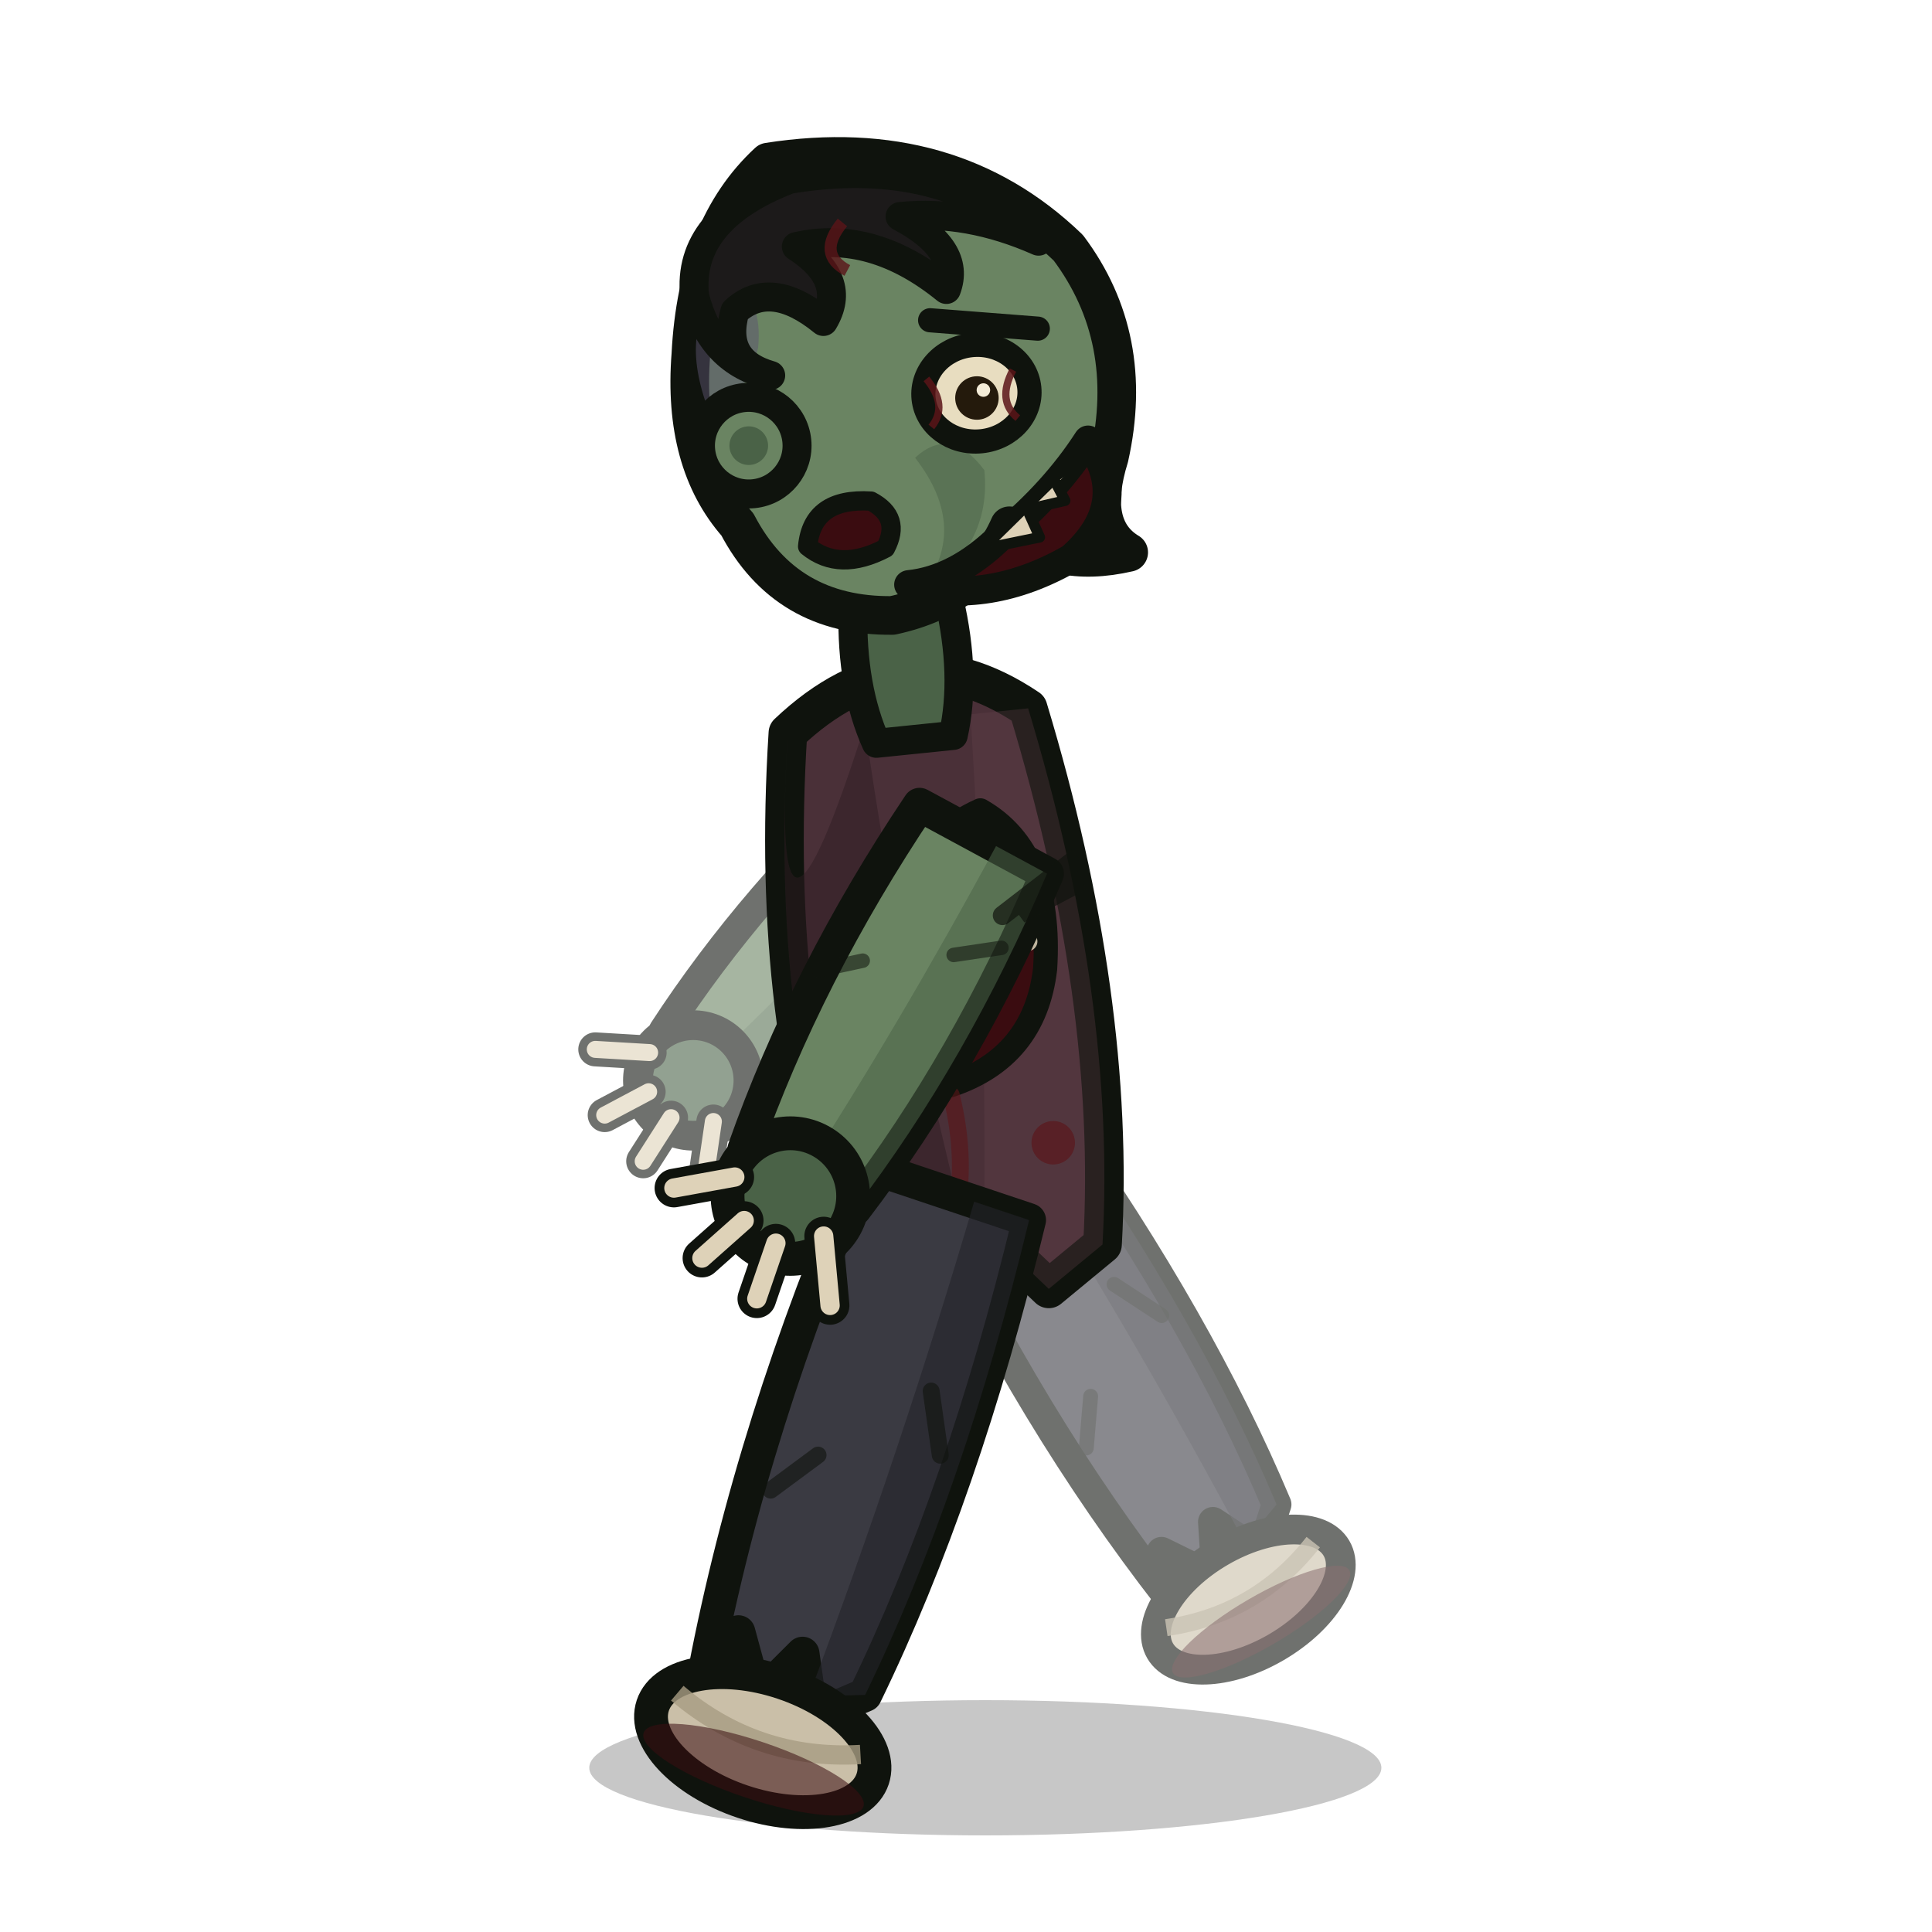
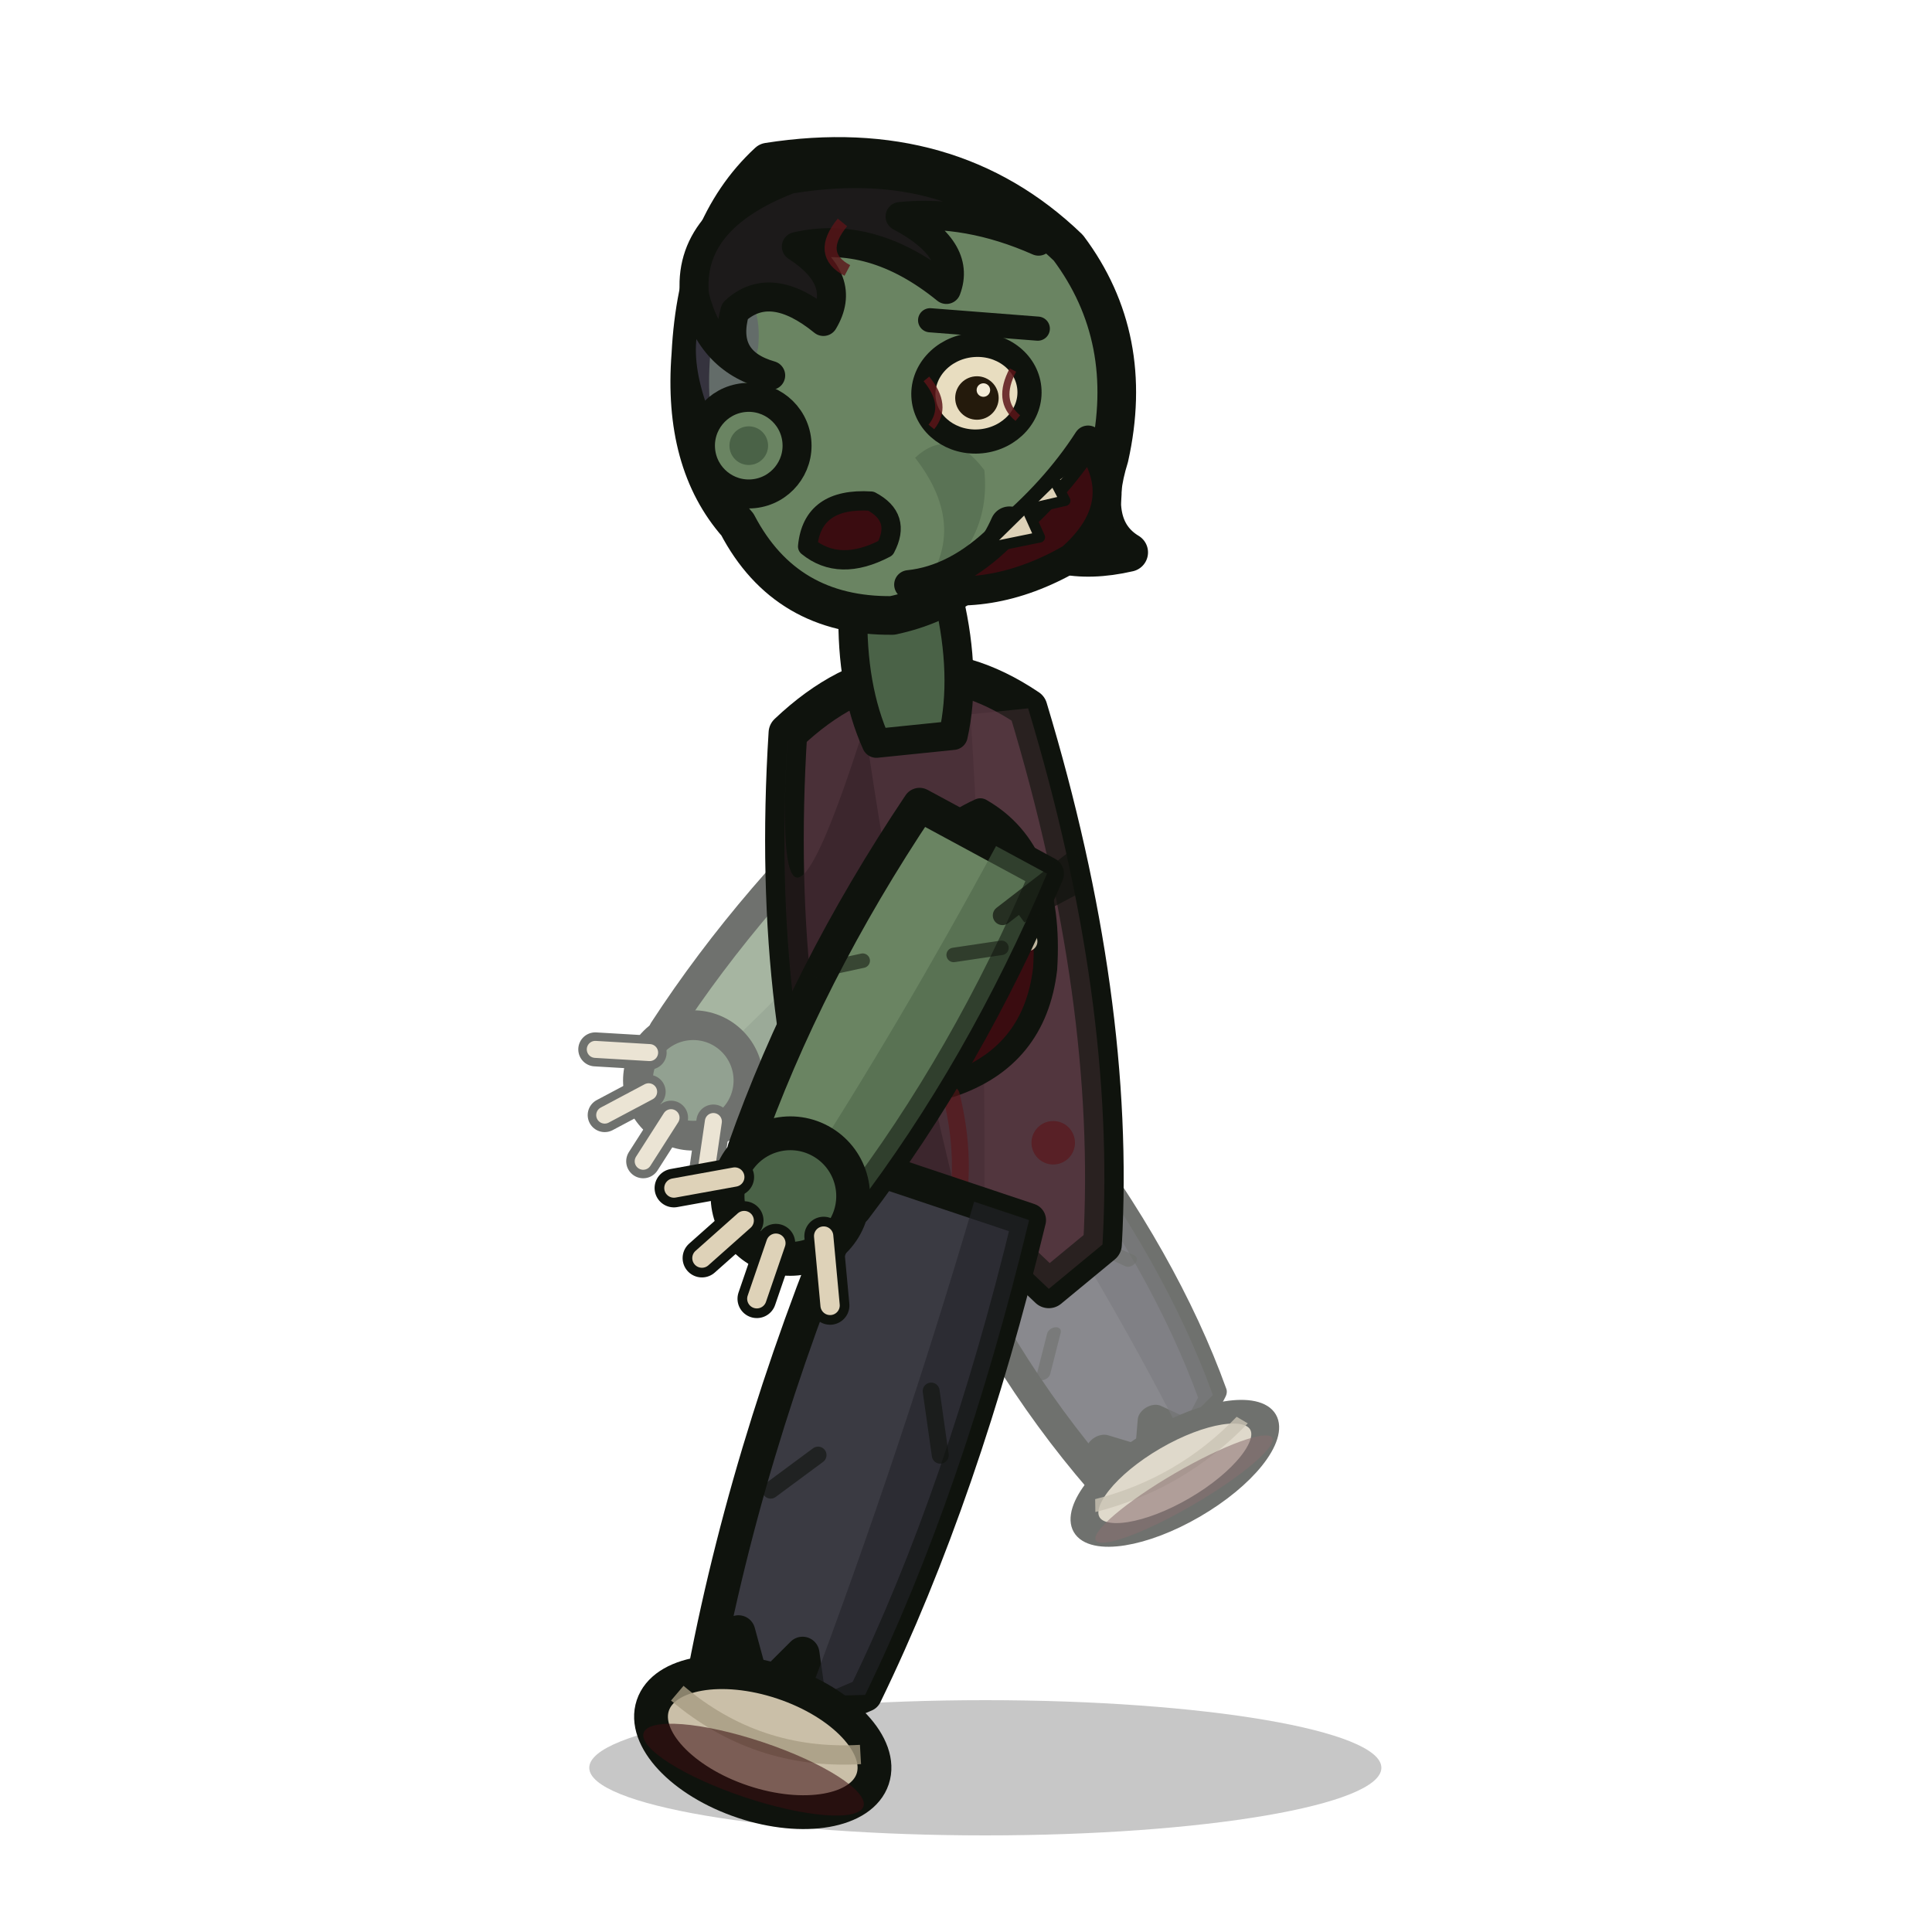
<svg xmlns="http://www.w3.org/2000/svg" id="art" viewBox="0 0 400 400">
  <g transform="translate(400,0) scale(-1,1)">
    <ellipse cx="196" cy="366" rx="82" ry="14" fill="#000000" opacity="0.22" />
    <g transform="translate(0,-3.46) rotate(5.85 200 260)">
-       <g transform="translate(193,244) rotate(24.35024) scale(0.88)" opacity="0.6">
+       <g transform="translate(193,244) rotate(24.35024) scale(0.88,0.627968)" opacity="0.6">
        <path d="M -18,0 Q -23,58 -17,104 L -8,112 L -2,100 L 4,112 L 12,100 L 16,110 Q 23,58 18,0 Z" fill="#3a3a42" stroke="#0f130d" stroke-width="7" stroke-linejoin="round" />
        <path d="M -18,0 Q -23,58 -17,104 L -6,108 Q -8,54 -6,0 Z" fill="#232329" opacity="0.6" />
        <path d="M -10,40 L -16,52 M 8,60 L 15,70" stroke="#0f130d" stroke-width="3.5" stroke-linecap="round" opacity="0.6" />
        <ellipse cx="0" cy="120" rx="24" ry="13" fill="#cabfa8" stroke="#0f130d" stroke-width="7" />
        <path d="M -20,116 Q 0,124 20,116" fill="none" stroke="#a89c82" stroke-width="4" opacity="0.8" />
        <ellipse cx="0" cy="126" rx="24" ry="6" fill="#3a0c10" opacity="0.55" />
      </g>
      <g transform="translate(198,172) rotate(-47.8913) scale(0.88)" opacity="0.6">
        <path d="M -15,0 Q -19,42 -13,80 L 13,80 Q 19,42 15,0 Z" fill="#6a8462" stroke="#0f130d" stroke-width="7" stroke-linejoin="round" />
        <path d="M -15,0 Q -19,42 -13,80 L 0,80 Q -3,42 -3,0 Z" fill="#4a6247" opacity="0.55" />
        <path d="M -14,18 L -6,24 M 10,34 L 17,40" stroke="#0f130d" stroke-width="3" stroke-linecap="round" opacity="0.55" />
        <path d="M -15,4 L -22,-2 L -14,10 L -19,-6 L -11,12" fill="none" stroke="#0f130d" stroke-width="4" stroke-linecap="round" opacity="0.7" />
        <g transform="translate(0,84)">
          <circle cx="0" cy="0" r="13" fill="#4a6247" stroke="#0f130d" stroke-width="7" />
          <path d="M -10,4 L -18,16 M -2,10 L -4,22 M 6,9 L 10,20 M 12,2 L 22,10" fill="none" stroke="#0f130d" stroke-width="8" stroke-linecap="round" />
          <path d="M -10,4 L -18,16 M -2,10 L -4,22 M 6,9 L 10,20 M 12,2 L 22,10" fill="none" stroke="#ded2b8" stroke-width="4" stroke-linecap="round" />
        </g>
      </g>
      <path d="M 176,152 Q 164,214 172,264 L 184,272 L 196,258 L 210,270 L 224,258              Q 236,212 226,152 Q 200,132 176,152 Z" fill="#4a3038" stroke="#0f130d" stroke-width="8" stroke-linejoin="round" />
      <path d="M 176,152 Q 164,214 172,264 L 184,272 L 196,258 Q 190,204 188,152 Z" fill="#66424c" opacity="0.3" />
      <path d="M 210,152 Q 236,212 226,152 L 226,152 Q 236,212 224,258 L 210,270 L 200,258              Q 208,204 210,152 Z" fill="#2e1c22" opacity="0.5" />
      <path d="M 188,172 Q 174,182 178,206 Q 182,224 200,228 Q 214,222 210,200 Q 206,178 188,172 Z" fill="#3a0c10" stroke="#0f130d" stroke-width="5" stroke-linejoin="round" />
      <path d="M 182,188 L 202,184 M 181,200 L 203,198" fill="none" stroke="#ded2b8" stroke-width="4" stroke-linecap="round" opacity="0.85" />
      <circle cx="180" cy="242" r="4.5" fill="#5a1418" opacity="0.65" />
      <path d="M 200,230 Q 198,244 202,256" stroke="#5a1418" stroke-width="3.5" fill="none" opacity="0.6" stroke-linecap="round" />
      <path d="M 190,128 Q 188,144 192,156 L 208,156 Q 212,144 210,128 Z" fill="#4a6247" stroke="#0f130d" stroke-width="6" stroke-linejoin="round" />
      <g transform="translate(198,88)">
        <path d="M 20,-54 Q -18,-56 -40,-30 Q -52,-10 -44,14 Q -38,28 -46,34                Q -30,36 -22,26 Q -14,40 4,42 Q 26,40 34,20 Q 44,6 40,-16 Q 36,-42 20,-54 Z" fill="#6a8462" stroke="#0f130d" stroke-width="8" stroke-linejoin="round" />
        <path d="M -4,10 Q -14,26 -2,38 Q -18,30 -18,14 Q -12,4 -4,10 Z" fill="#4a6247" opacity="0.5" />
        <path d="M 30,-30 Q 42,-24 38,-6 Q 30,-4 26,-16 Q 24,-26 30,-30 Z" fill="#5c5470" opacity="0.5" />
        <circle cx="30" cy="4" r="10" fill="#6a8462" stroke="#0f130d" stroke-width="6" />
        <circle cx="30" cy="4" r="4" fill="#4a6247" />
        <path d="M 16,-50 Q -16,-52 -34,-32 Q -20,-40 -6,-40 Q -18,-32 -14,-24                Q 0,-38 16,-36 Q 6,-28 12,-20 Q 22,-30 30,-24 Q 34,-14 24,-10                Q 36,-14 38,-28 Q 38,-44 16,-50 Z" fill="#1c1a1a" stroke="#0f130d" stroke-width="6" stroke-linejoin="round" />
        <path d="M 6,-40 Q 12,-34 6,-30" fill="none" stroke="#5a1418" stroke-width="2.5" opacity="0.8" />
        <path d="M -32,-14 L -10,-18" stroke="#0f130d" stroke-width="5" stroke-linecap="round" />
        <ellipse cx="-18" cy="-2" rx="11" ry="10" fill="#e8ddc0" stroke="#0f130d" stroke-width="5" />
        <path d="M -26,-6 Q -22,0 -26,4 M -8,-6 Q -12,0 -8,4" fill="none" stroke="#5a1418" stroke-width="1.5" opacity="0.85" />
        <circle cx="-18" cy="-1" r="4.5" fill="#241a0c" />
        <circle cx="-19.5" cy="-2.5" r="1.4" fill="#f4ecd8" />
        <path d="M -40,10 Q -48,24 -34,34 Q -16,42 0,36 Q -10,36 -20,28 Q -32,20 -40,10 Z" fill="#3a0c10" stroke="#0f130d" stroke-width="6" stroke-linejoin="round" />
        <path d="M -38,14 L -32,17 L -34,22 L -26,23 L -28,29 L -18,30" fill="#ded2b8" stroke="#0f130d" stroke-width="2.2" stroke-linejoin="round" />
        <path d="M 6,18 Q 18,16 20,26 Q 14,32 4,28 Q 0,22 6,18 Z" fill="#3a0c10" stroke="#0f130d" stroke-width="4" stroke-linejoin="round" />
      </g>
-       <g transform="translate(203,250) rotate(-24.35024) scale(1.0)" opacity="1.0">
+       <g transform="translate(203,250) rotate(-24.35024) scale(1.0,1.0)" opacity="1.0">
        <path d="M -18,0 Q -23,58 -17,104 L -8,112 L -2,100 L 4,112 L 12,100 L 16,110 Q 23,58 18,0 Z" fill="#3a3a42" stroke="#0f130d" stroke-width="7" stroke-linejoin="round" />
        <path d="M -18,0 Q -23,58 -17,104 L -6,108 Q -8,54 -6,0 Z" fill="#232329" opacity="0.6" />
        <path d="M -10,40 L -16,52 M 8,60 L 15,70" stroke="#0f130d" stroke-width="3.5" stroke-linecap="round" opacity="0.6" />
        <ellipse cx="0" cy="120" rx="24" ry="13" fill="#cabfa8" stroke="#0f130d" stroke-width="7" />
        <path d="M -20,116 Q 0,124 20,116" fill="none" stroke="#a89c82" stroke-width="4" opacity="0.8" />
        <ellipse cx="0" cy="126" rx="24" ry="6" fill="#3a0c10" opacity="0.55" />
      </g>
      <g transform="translate(188,178) rotate(-34.24396) scale(1.0)" opacity="1.0">
        <path d="M -15,0 Q -19,42 -13,80 L 13,80 Q 19,42 15,0 Z" fill="#6a8462" stroke="#0f130d" stroke-width="7" stroke-linejoin="round" />
        <path d="M -15,0 Q -19,42 -13,80 L 0,80 Q -3,42 -3,0 Z" fill="#4a6247" opacity="0.55" />
        <path d="M -14,18 L -6,24 M 10,34 L 17,40" stroke="#0f130d" stroke-width="3" stroke-linecap="round" opacity="0.55" />
        <path d="M -15,4 L -22,-2 L -14,10 L -19,-6 L -11,12" fill="none" stroke="#0f130d" stroke-width="4" stroke-linecap="round" opacity="0.7" />
        <g transform="translate(0,84)">
          <circle cx="0" cy="0" r="13" fill="#4a6247" stroke="#0f130d" stroke-width="7" />
          <path d="M -10,4 L -18,16 M -2,10 L -4,22 M 6,9 L 10,20 M 12,2 L 22,10" fill="none" stroke="#0f130d" stroke-width="8" stroke-linecap="round" />
          <path d="M -10,4 L -18,16 M -2,10 L -4,22 M 6,9 L 10,20 M 12,2 L 22,10" fill="none" stroke="#ded2b8" stroke-width="4" stroke-linecap="round" />
        </g>
      </g>
    </g>
  </g>
</svg>
